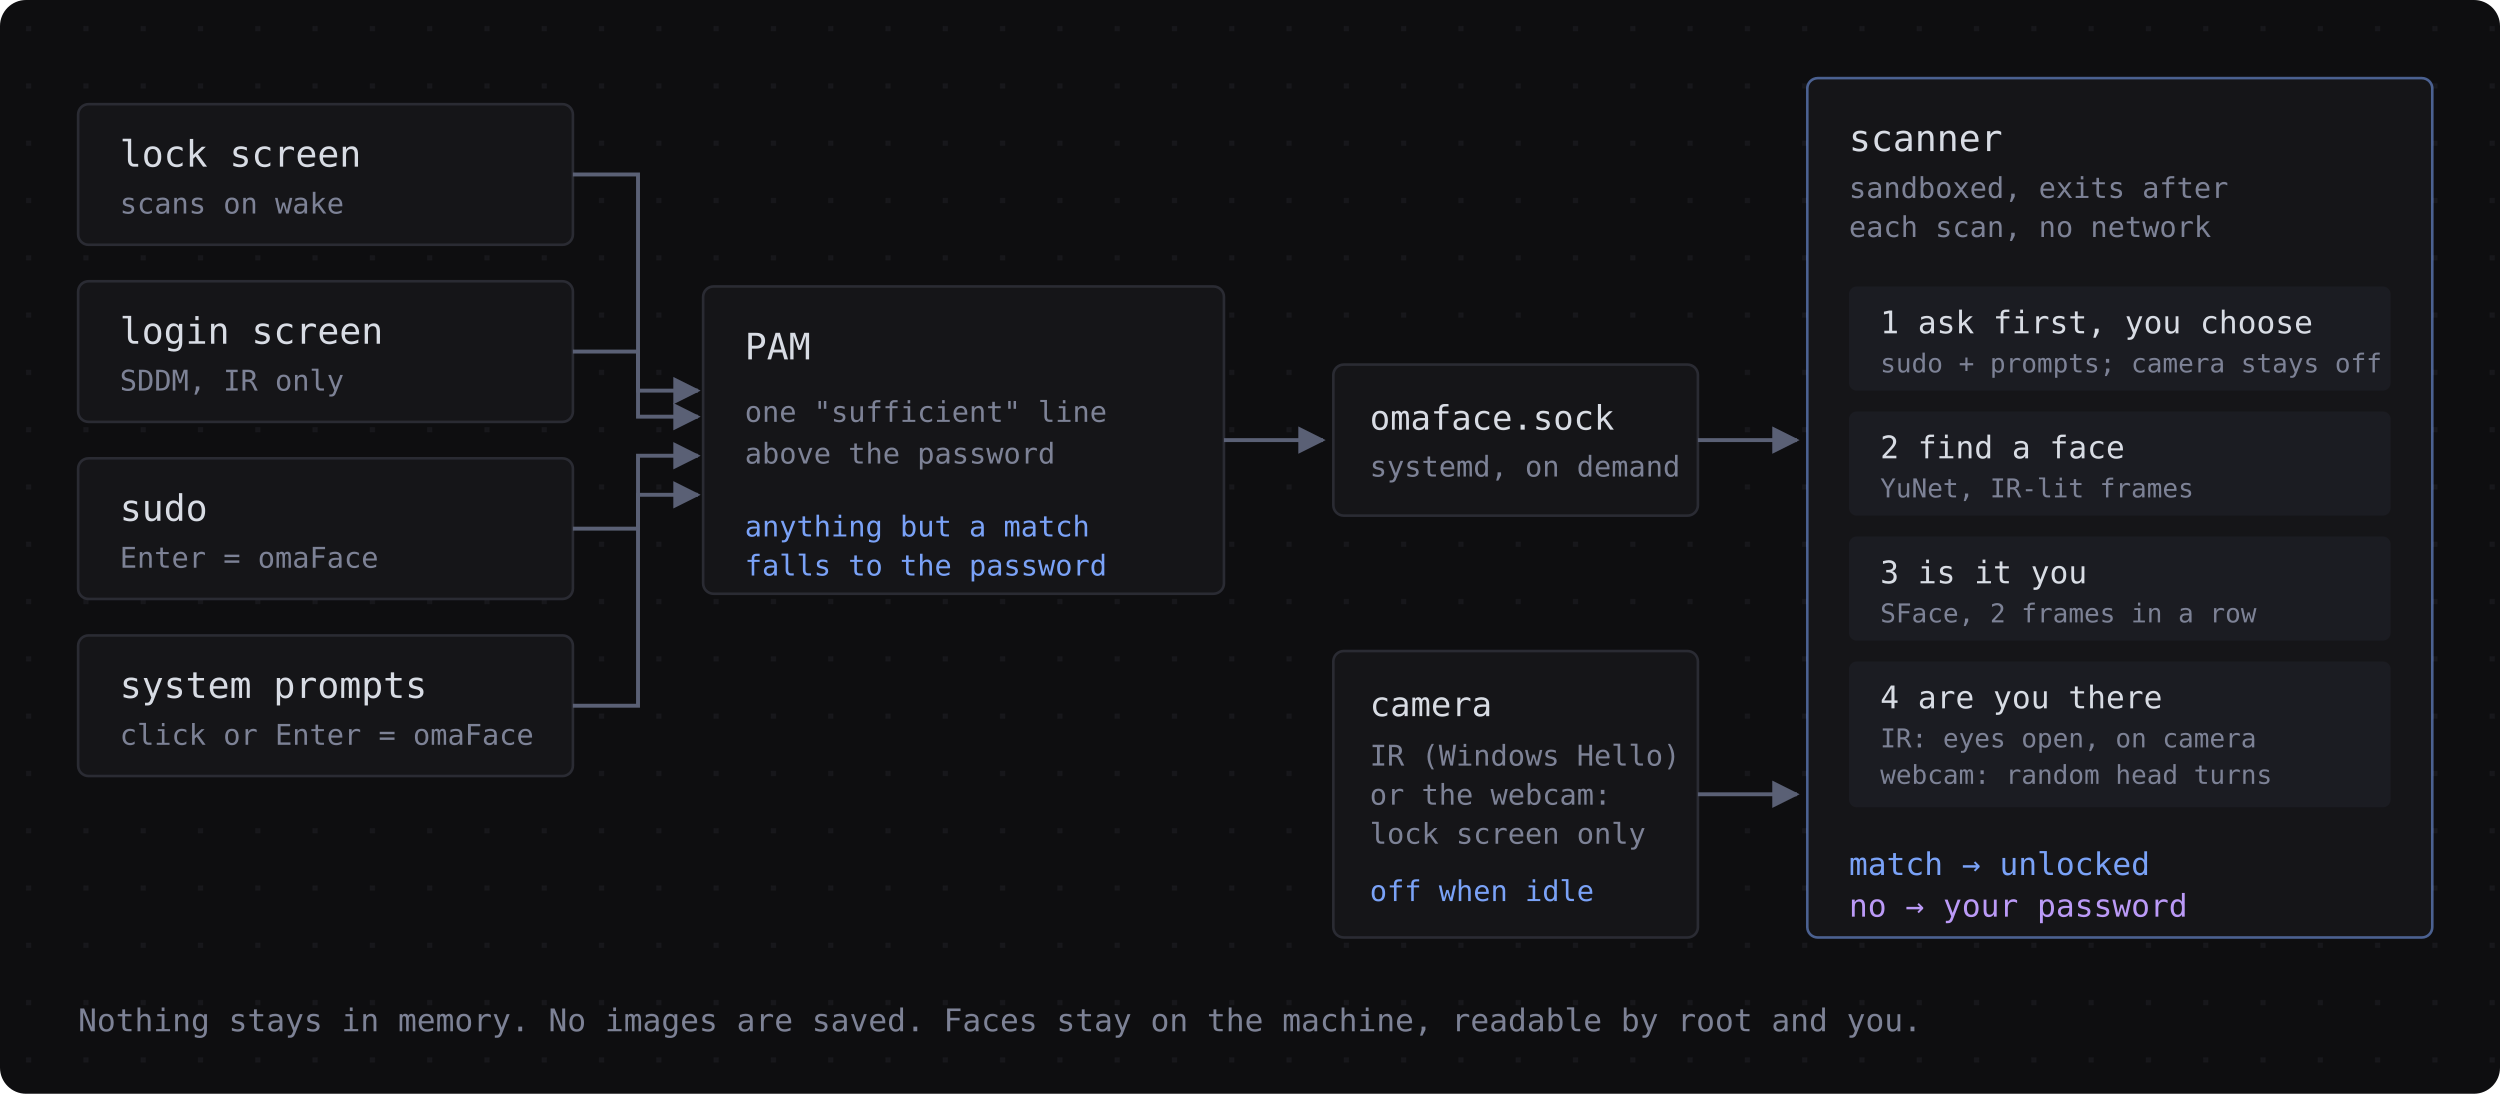
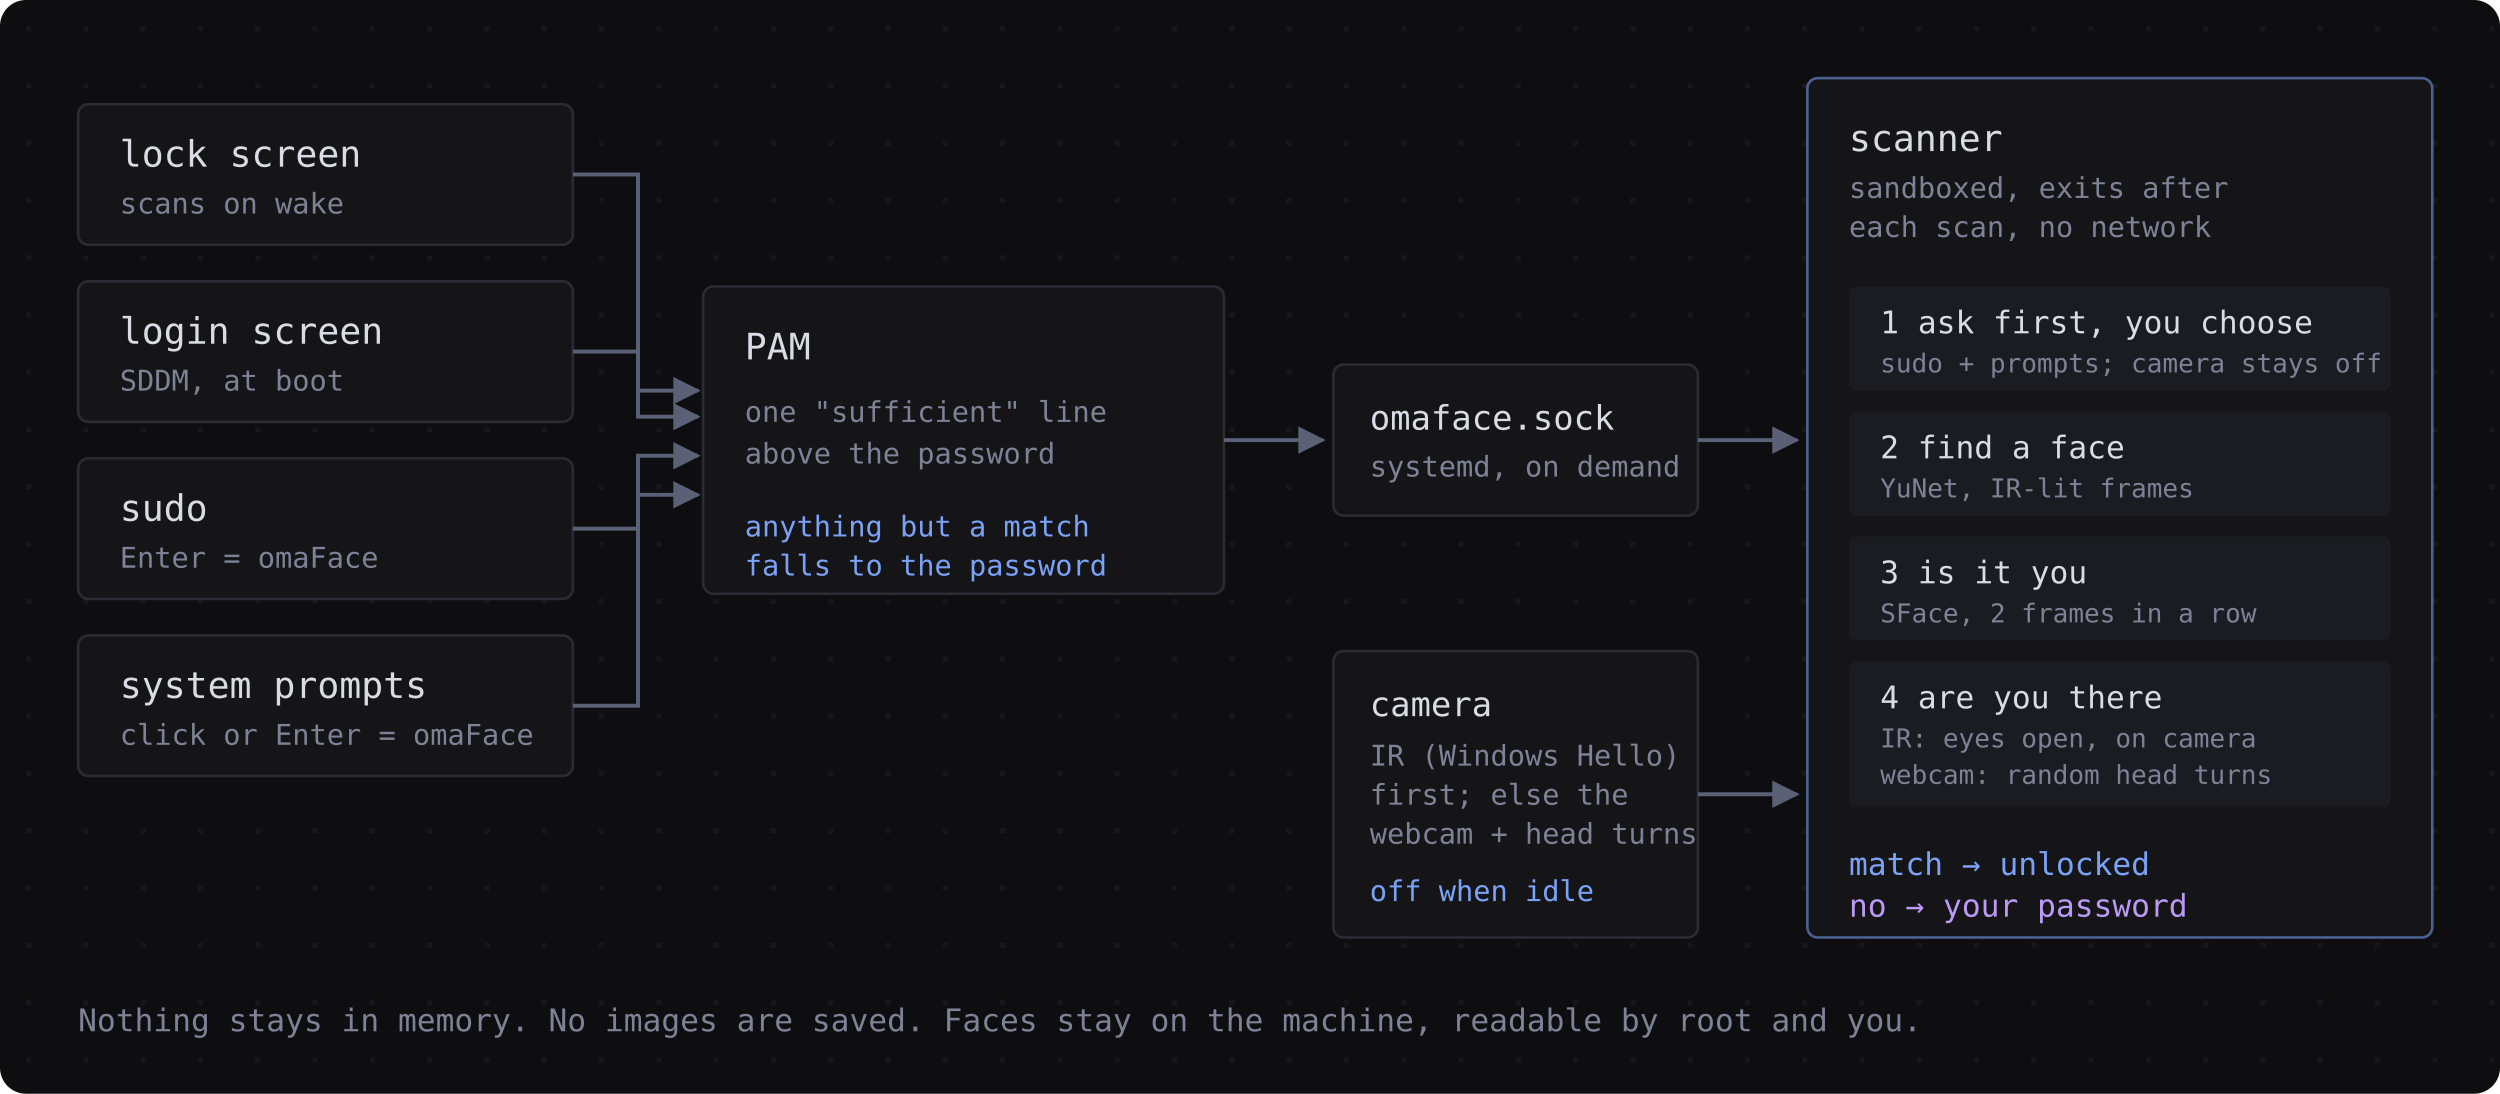
<svg xmlns="http://www.w3.org/2000/svg" viewBox="0 0 960 420" font-family="JetBrains Mono, DejaVu Sans Mono, Menlo, monospace">
  <defs>
    <marker id="arrow" viewBox="0 0 10 10" refX="9" refY="5" markerWidth="7" markerHeight="7" orient="auto">
      <path d="M0 0L10 5L0 10z" fill="#5a6075" />
    </marker>
    <pattern id="dots" width="22" height="22" patternUnits="userSpaceOnUse">
      <rect x="10" y="10" width="2" height="2" fill="#aab4d2" fill-opacity="0.06" />
    </pattern>
  </defs>
  <rect width="960" height="420" rx="10" fill="#0e0e10" />
  <rect width="960" height="420" rx="10" fill="url(#dots)" />
  <g font-size="14" fill="#d8dce4">
    <g transform="translate(30 40)">
      <rect width="190" height="54" rx="4" fill="#151518" stroke="#2a2b33" />
      <text x="16" y="24">lock screen</text>
      <text x="16" y="42" font-size="11" fill="#7d8296">scans on wake</text>
    </g>
    <g transform="translate(30 108)">
      <rect width="190" height="54" rx="4" fill="#151518" stroke="#2a2b33" />
      <text x="16" y="24">login screen</text>
-       <text x="16" y="42" font-size="11" fill="#7d8296">SDDM, IR only</text>
+       <text x="16" y="42" font-size="11" fill="#7d8296">SDDM, at boot</text>
    </g>
    <g transform="translate(30 176)">
      <rect width="190" height="54" rx="4" fill="#151518" stroke="#2a2b33" />
      <text x="16" y="24">sudo</text>
      <text x="16" y="42" font-size="11" fill="#7d8296">Enter = omaFace</text>
    </g>
    <g transform="translate(30 244)">
      <rect width="190" height="54" rx="4" fill="#151518" stroke="#2a2b33" />
      <text x="16" y="24">system prompts</text>
      <text x="16" y="42" font-size="11" fill="#7d8296">click or Enter = omaFace</text>
    </g>
  </g>
  <g transform="translate(270 110)">
    <rect width="200" height="118" rx="4" fill="#151518" stroke="#2a2b33" />
    <text x="16" y="28" font-size="14" fill="#d8dce4">PAM</text>
    <text x="16" y="52" font-size="11" fill="#7d8296">one "sufficient" line</text>
    <text x="16" y="68" font-size="11" fill="#7d8296">above the password</text>
    <text x="16" y="96" font-size="11" fill="#7aa2f7">anything but a match</text>
    <text x="16" y="111" font-size="11" fill="#7aa2f7">falls to the password</text>
  </g>
  <g stroke="#5a6075" stroke-width="1.5" fill="none" marker-end="url(#arrow)">
    <path d="M220 67H245V150H268" />
    <path d="M220 135H245V160H268" />
    <path d="M220 203H245V175H268" />
    <path d="M220 271H245V190H268" />
  </g>
  <g stroke="#5a6075" stroke-width="1.5" fill="none" marker-end="url(#arrow)">
    <path d="M470 169H508" />
  </g>
  <g transform="translate(512 140)">
    <rect width="140" height="58" rx="4" fill="#151518" stroke="#2a2b33" />
    <text x="14" y="25" font-size="13" fill="#d8dce4">omaface.sock</text>
    <text x="14" y="43" font-size="11" fill="#7d8296">systemd, on demand</text>
  </g>
  <g stroke="#5a6075" stroke-width="1.5" fill="none" marker-end="url(#arrow)">
    <path d="M652 169H690" />
  </g>
  <g transform="translate(694 30)">
    <rect width="240" height="330" rx="4" fill="#151518" stroke="#7aa2f7" stroke-opacity="0.55" />
    <text x="16" y="28" font-size="14" fill="#d8dce4">scanner</text>
    <text x="16" y="46" font-size="11" fill="#7d8296">sandboxed, exits after</text>
    <text x="16" y="61" font-size="11" fill="#7d8296">each scan, no network</text>
    <g font-size="12" fill="#d8dce4">
      <rect x="16" y="80" width="208" height="40" rx="3" fill="#1b1c22" />
      <text x="28" y="98">1  ask first, you choose</text>
      <text x="28" y="113" font-size="10" fill="#7d8296">sudo + prompts; camera stays off</text>
      <rect x="16" y="128" width="208" height="40" rx="3" fill="#1b1c22" />
      <text x="28" y="146">2  find a face</text>
      <text x="28" y="161" font-size="10" fill="#7d8296">YuNet, IR-lit frames</text>
      <rect x="16" y="176" width="208" height="40" rx="3" fill="#1b1c22" />
      <text x="28" y="194">3  is it you</text>
      <text x="28" y="209" font-size="10" fill="#7d8296">SFace, 2 frames in a row</text>
      <rect x="16" y="224" width="208" height="56" rx="3" fill="#1b1c22" />
      <text x="28" y="242">4  are you there</text>
      <text x="28" y="257" font-size="10" fill="#7d8296">IR: eyes open, on camera</text>
      <text x="28" y="271" font-size="10" fill="#7d8296">webcam: random head turns</text>
    </g>
    <text x="16" y="306" font-size="12" fill="#7aa2f7">match  →  unlocked</text>
    <text x="16" y="322" font-size="12" fill="#bb9af7">no  →  your password</text>
  </g>
  <g transform="translate(512 250)">
    <rect width="140" height="110" rx="4" fill="#151518" stroke="#2a2b33" />
    <text x="14" y="25" font-size="13" fill="#d8dce4">camera</text>
    <text x="14" y="44" font-size="11" fill="#7d8296">IR (Windows Hello)</text>
-     <text x="14" y="59" font-size="11" fill="#7d8296">or the webcam:</text>
-     <text x="14" y="74" font-size="11" fill="#7d8296">lock screen only</text>
+     <text x="14" y="59" font-size="11" fill="#7d8296">first; else the</text>
+     <text x="14" y="74" font-size="11" fill="#7d8296">webcam + head turns</text>
    <text x="14" y="96" font-size="11" fill="#7aa2f7">off when idle</text>
  </g>
  <g stroke="#5a6075" stroke-width="1.5" fill="none" marker-end="url(#arrow)">
    <path d="M652 305H690" />
  </g>
  <text x="30" y="396" font-size="12" fill="#7d8296">Nothing stays in memory. No images are saved. Faces stay on the machine, readable by root and you.</text>
</svg>
